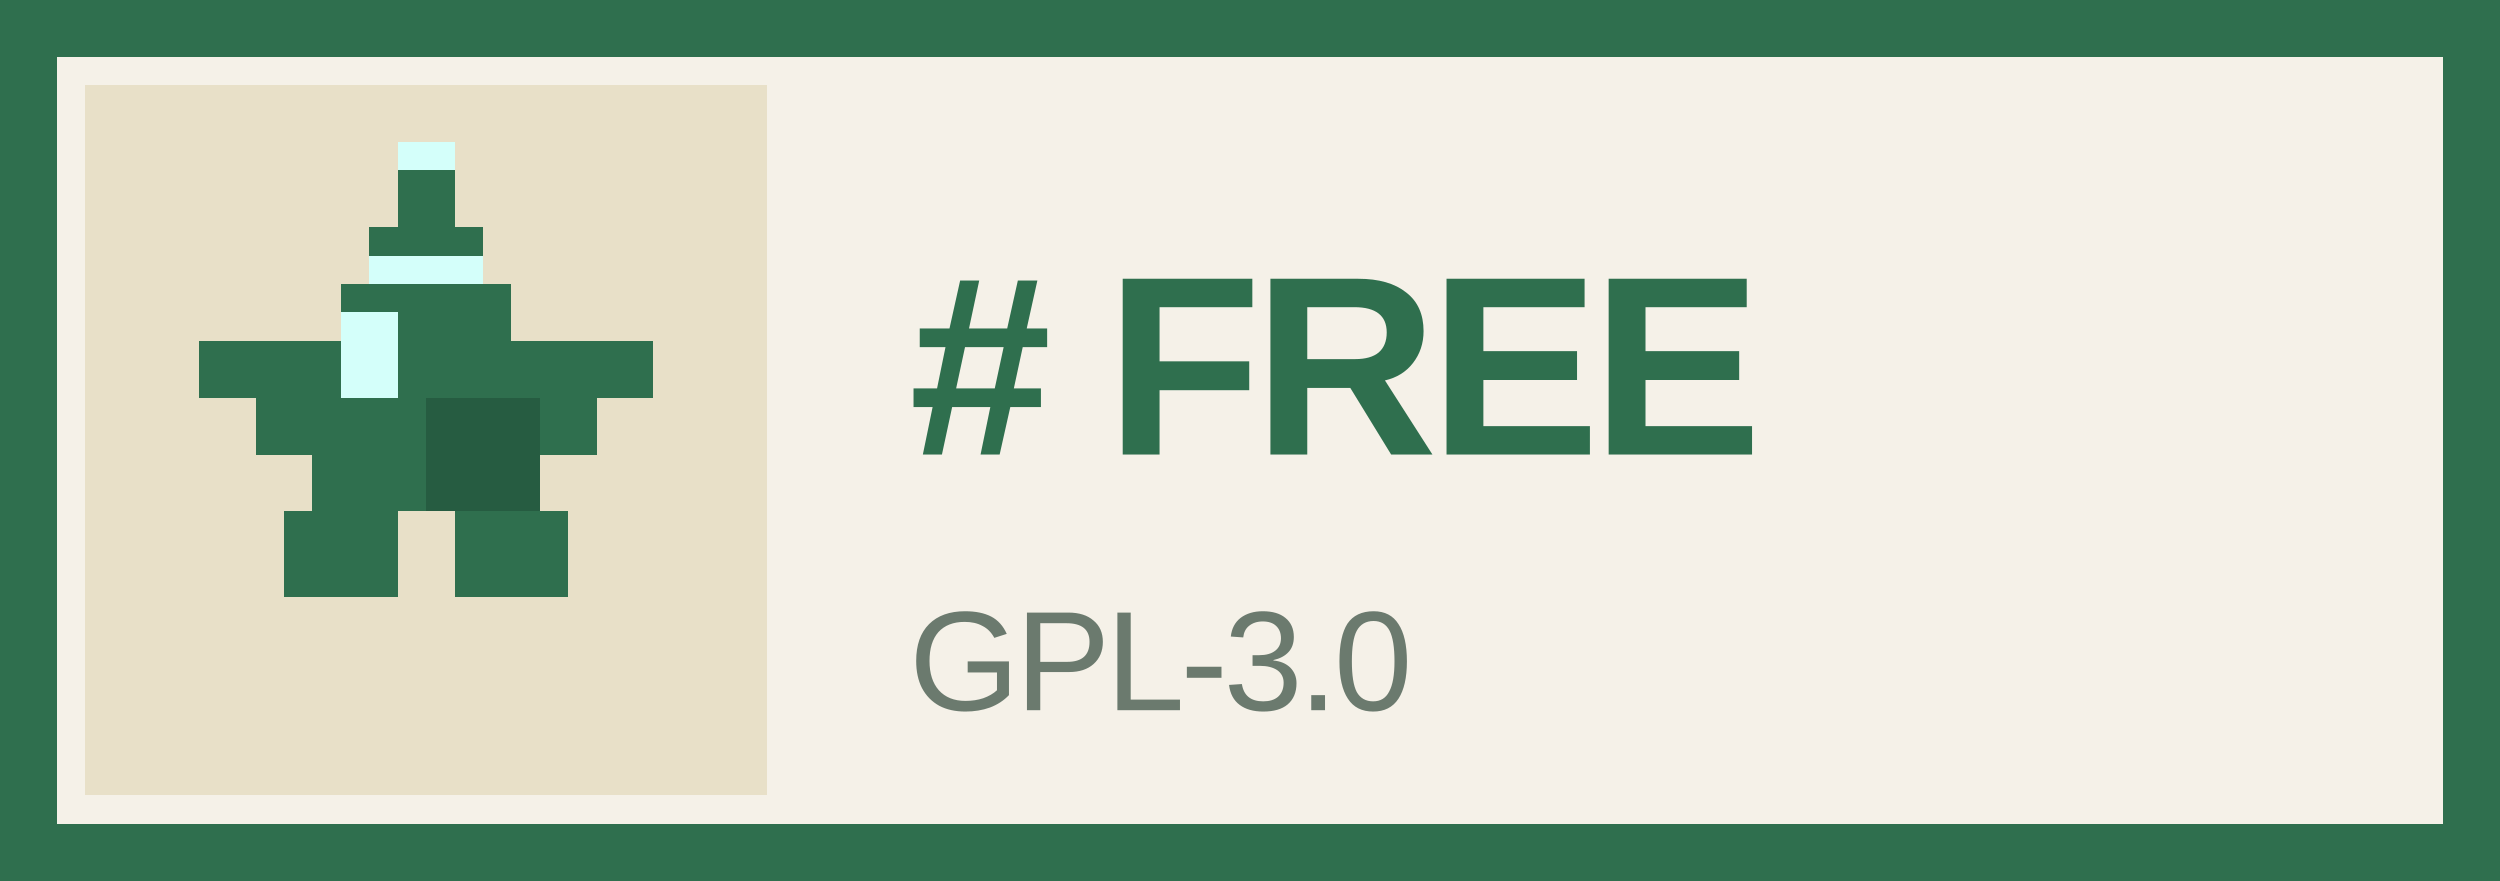
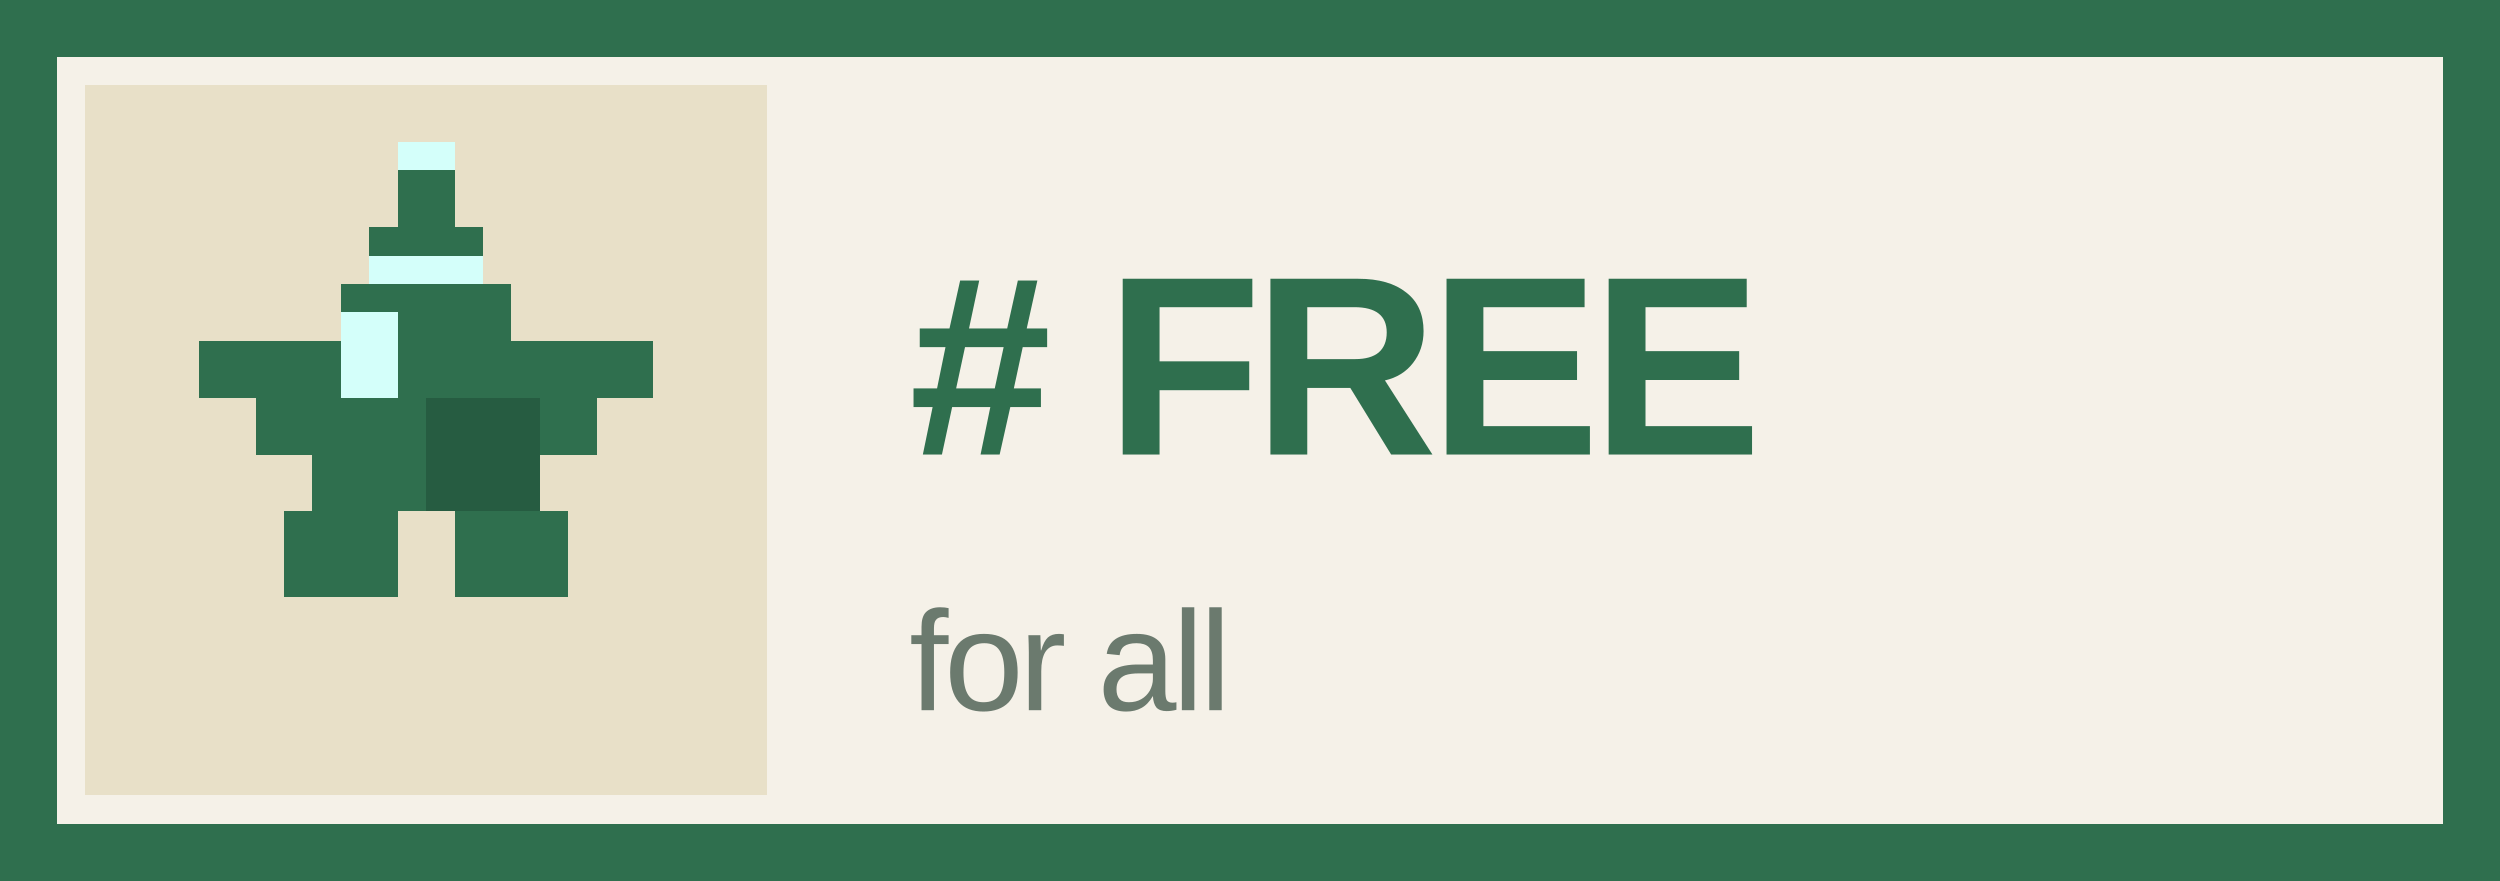
<svg xmlns="http://www.w3.org/2000/svg" width="88" height="31" viewBox="0 0 88 31" shape-rendering="crispEdges">
  <rect x="0" y="0" width="88" height="31" fill="#f5f1e8" />
  <rect x="0" y="0" width="88" height="2" fill="#2f6f4e" />
  <rect x="0" y="29" width="88" height="2" fill="#2f6f4e" />
  <rect x="0" y="0" width="2" height="31" fill="#2f6f4e" />
  <rect x="86" y="0" width="2" height="31" fill="#2f6f4e" />
  <rect x="3" y="3" width="24" height="25" fill="#e8e0c8" />
  <rect x="14" y="5" width="2" height="3" fill="#2f6f4e" />
  <rect x="13" y="8" width="4" height="2" fill="#2f6f4e" />
  <rect x="12" y="10" width="6" height="2" fill="#2f6f4e" />
  <rect x="7" y="12" width="16" height="2" fill="#2f6f4e" />
  <rect x="9" y="14" width="12" height="2" fill="#2f6f4e" />
  <rect x="11" y="16" width="8" height="2" fill="#2f6f4e" />
  <rect x="10" y="18" width="4" height="3" fill="#2f6f4e" />
  <rect x="16" y="18" width="4" height="3" fill="#2f6f4e" />
  <rect x="13" y="9" width="4" height="1" fill="#d4fffa" />
  <rect x="12" y="11" width="2" height="3" fill="#d4fffa" />
  <rect x="14" y="5" width="2" height="1" fill="#d4fffa" />
  <rect x="15" y="14" width="4" height="4" fill="#1e4a34" opacity="0.5" />
  <text x="32" y="16" fill="#2f6f4e" font-family="Arial, Helvetica, sans-serif" font-size="9" font-weight="900" letter-spacing="-0.3" style="text-transform: none;"># FREE</text>
-   <text x="32" y="25" fill="#6b7a6e" font-family="Arial, Helvetica, sans-serif" font-size="5" letter-spacing="-0.15" style="text-transform: none;">GPL-3.0</text>
+   <text x="32" y="25" fill="#6b7a6e" font-family="Arial, Helvetica, sans-serif" font-size="5" letter-spacing="-0.15" style="text-transform: none;">for all</text>
</svg>
